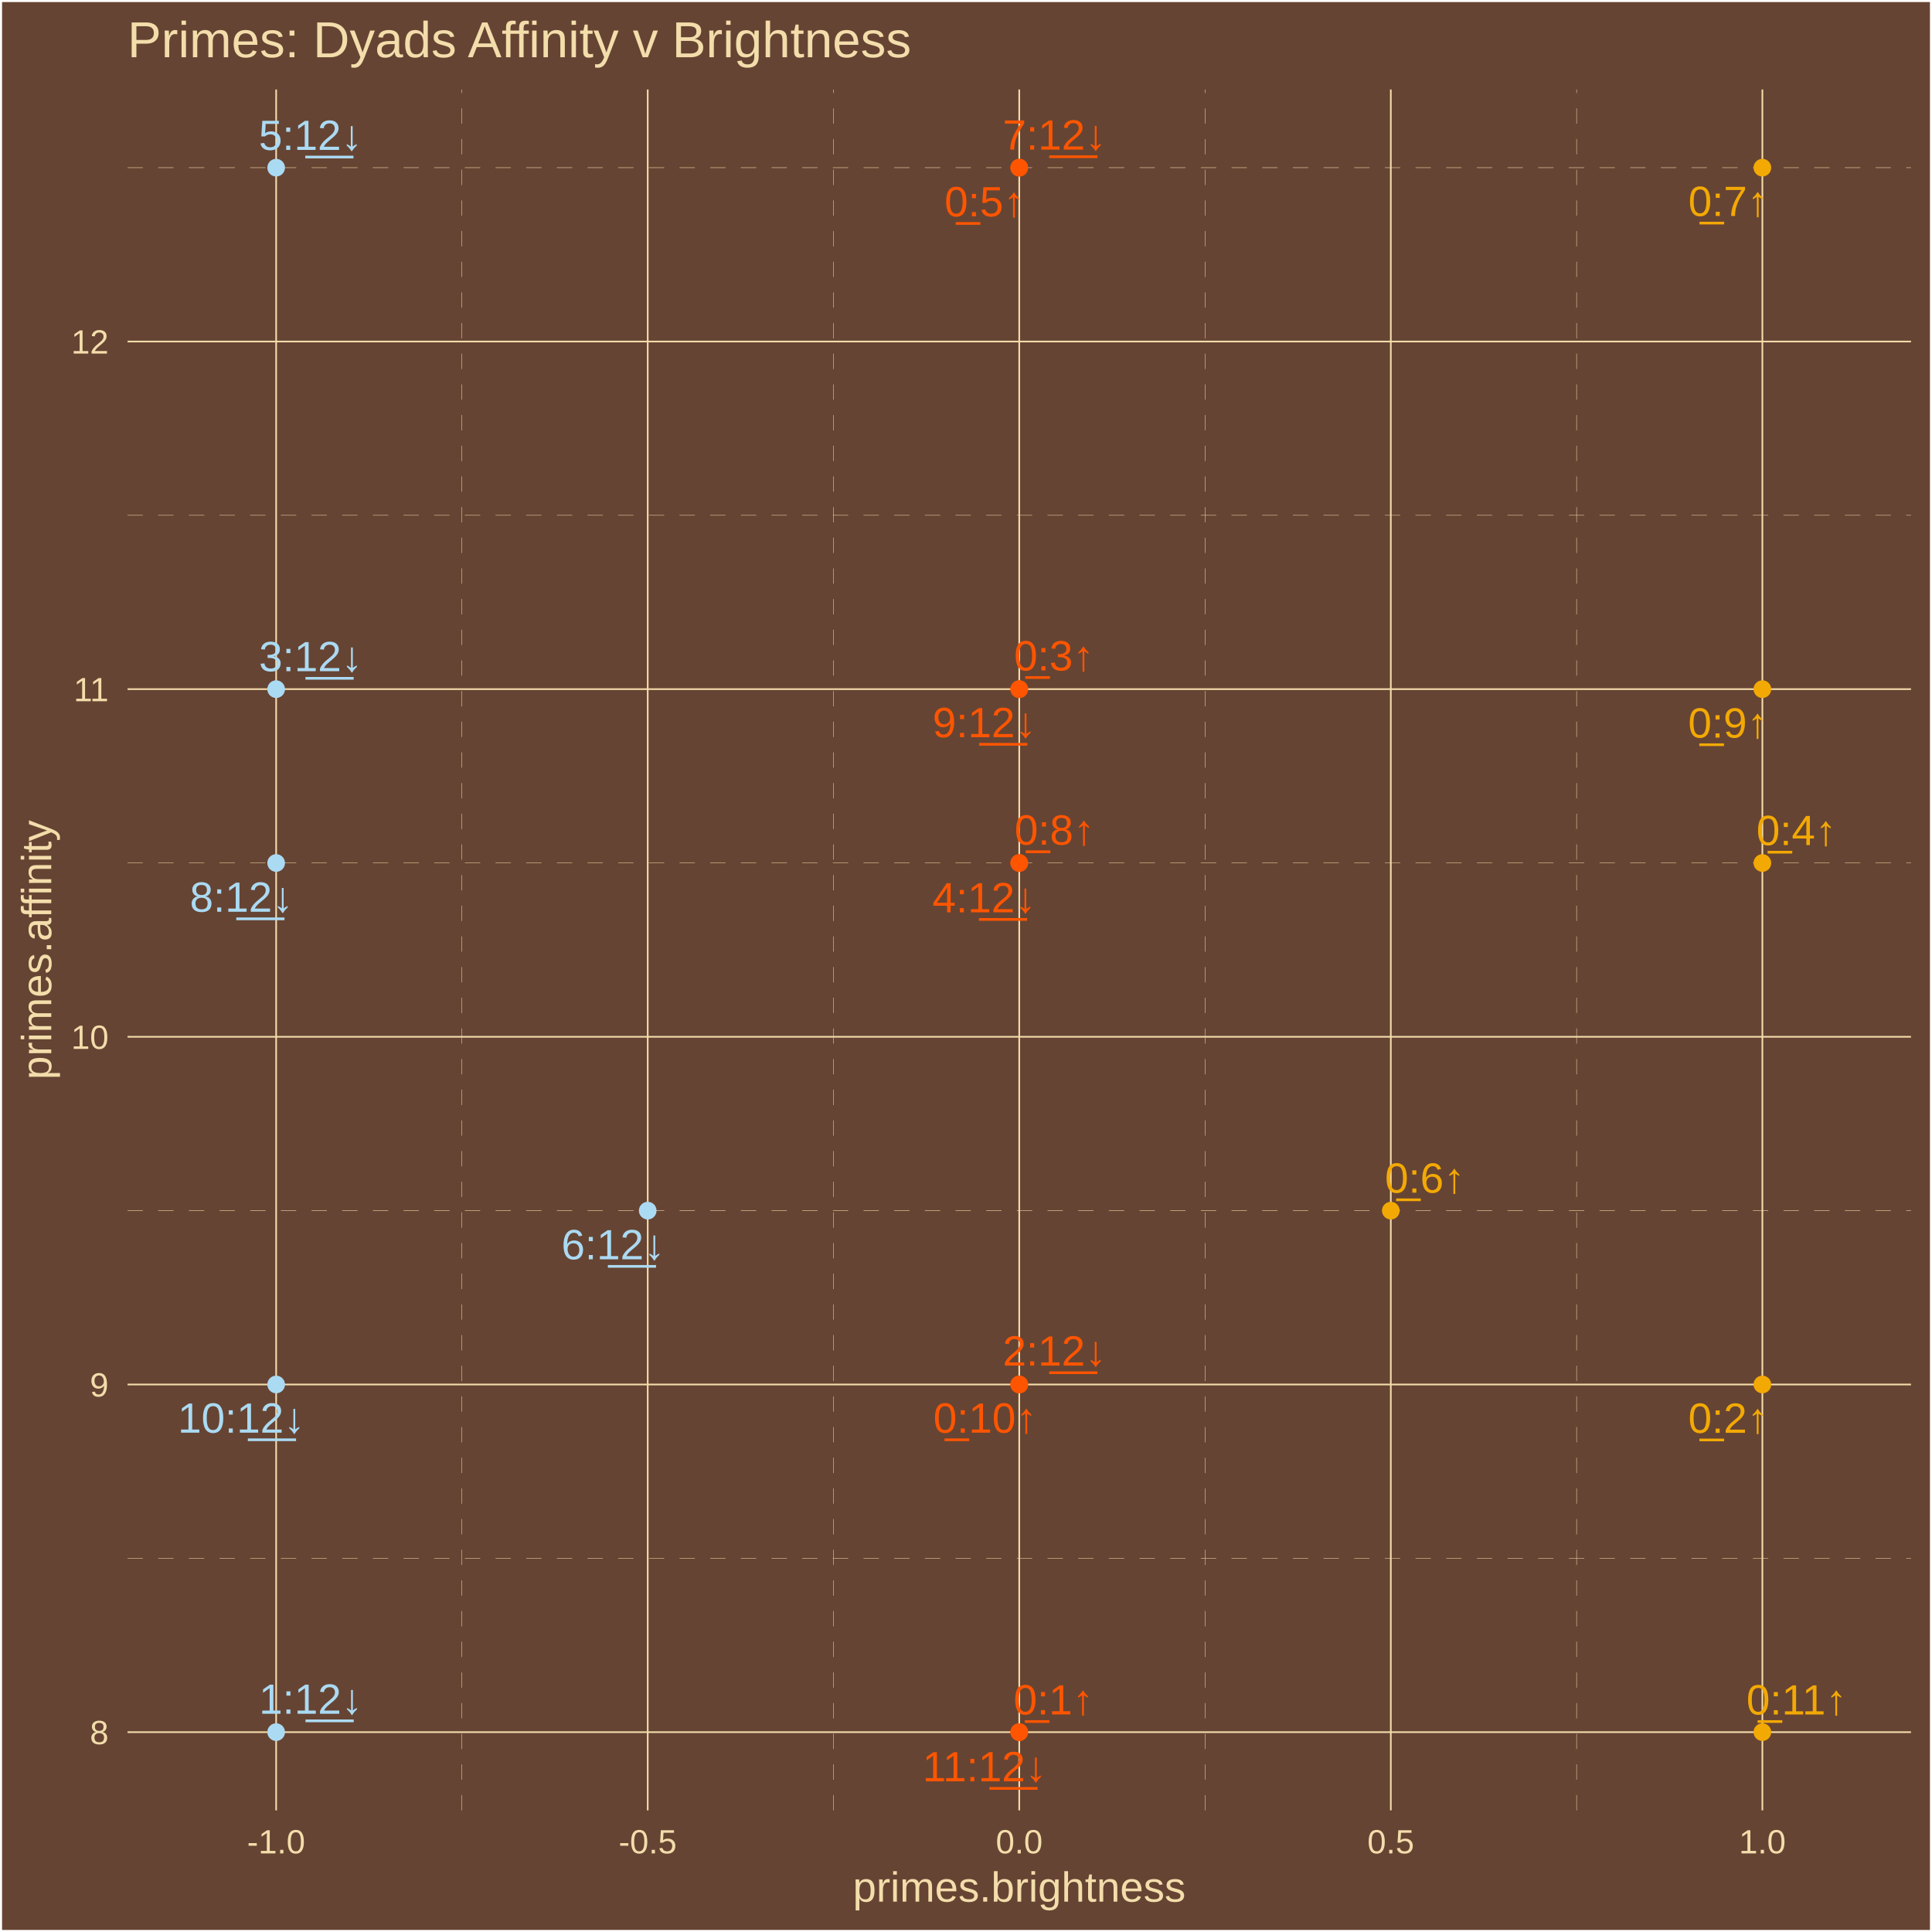
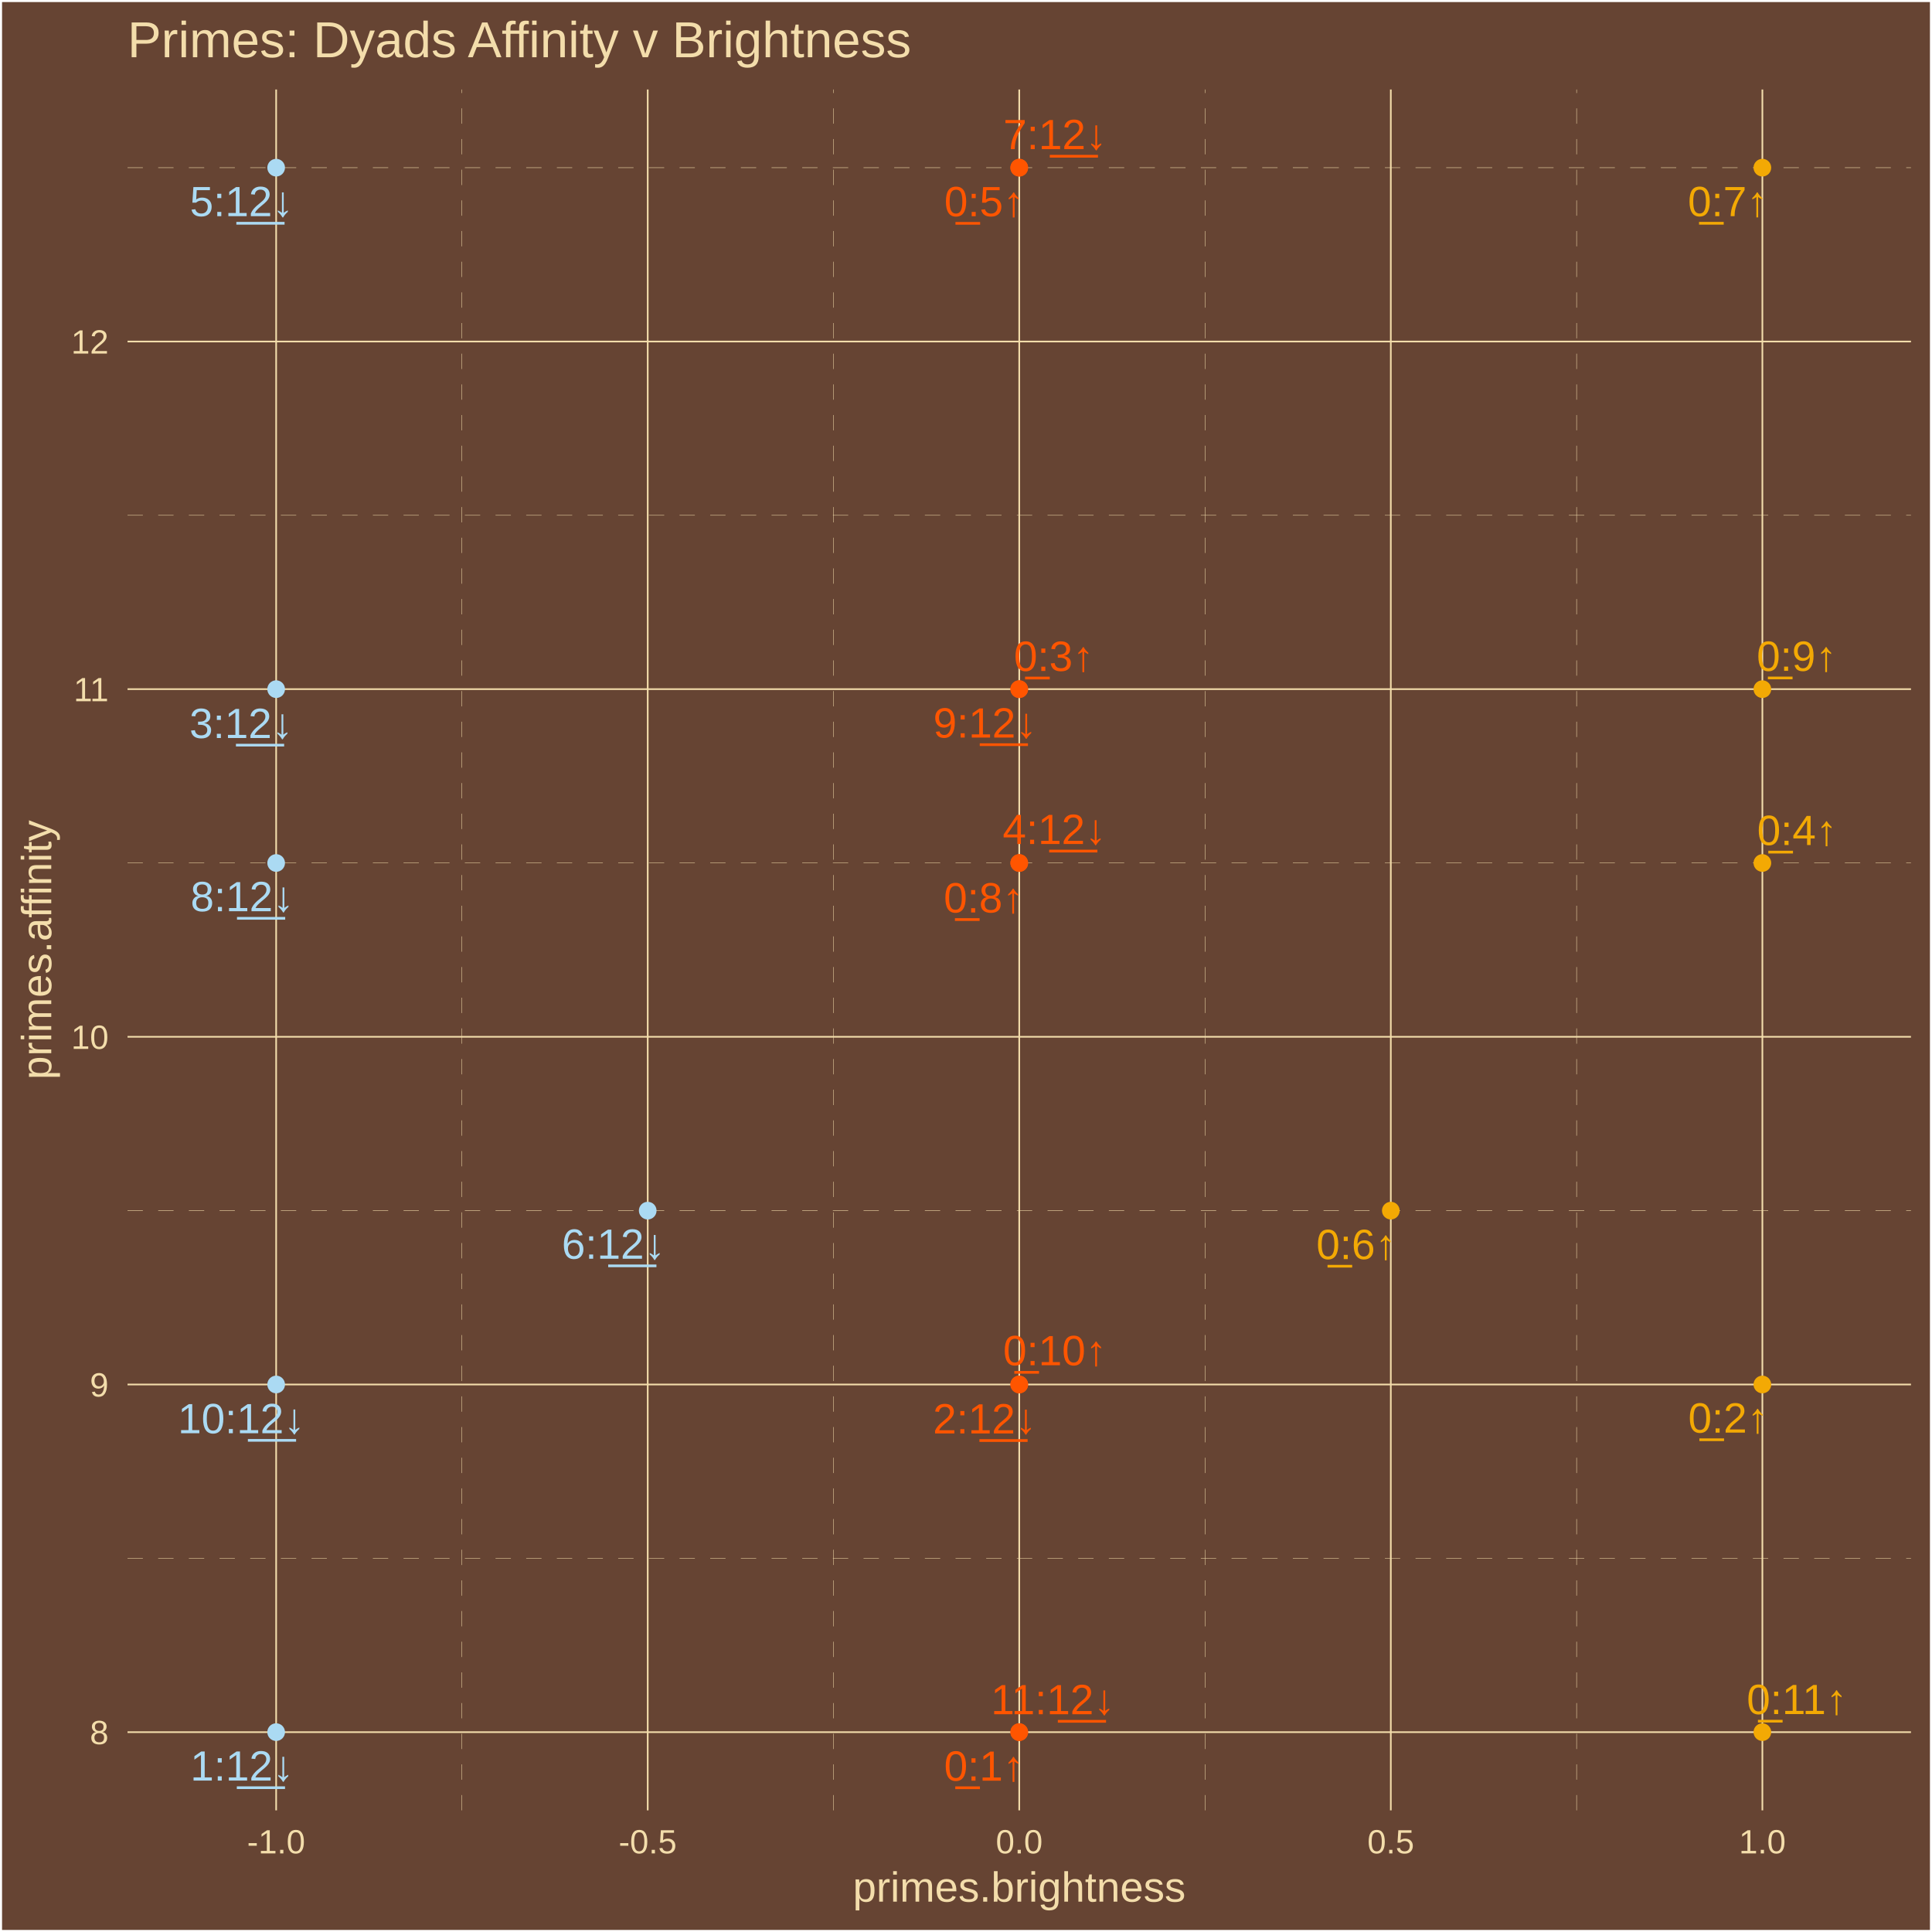
<svg xmlns="http://www.w3.org/2000/svg" class="svglite" width="504.00pt" height="504.00pt" viewBox="0 0 504.00 504.00">
  <defs>
    <style type="text/css">
    .svglite line, .svglite polyline, .svglite polygon, .svglite path, .svglite rect, .svglite circle {
      fill: none;
      stroke: #000000;
      stroke-linecap: round;
      stroke-linejoin: round;
      stroke-miterlimit: 10.00;
    }
    .svglite text {
      white-space: pre;
    }
  </style>
  </defs>
  <rect width="100%" height="100%" style="stroke: none; fill: #664433;" />
  <defs>
    <clipPath id="cpMC4wMHw1MDQuMDB8MC4wMHw1MDQuMDA=">
      <rect x="0.00" y="0.00" width="504.00" height="504.00" />
    </clipPath>
  </defs>
  <g clip-path="url(#cpMC4wMHw1MDQuMDB8MC4wMHw1MDQuMDA=)">
    <rect x="0.00" y="-0" width="504.00" height="504.00" style="stroke-width: 1.07; stroke: #FFFFFF; fill: #664433;" />
  </g>
  <defs>
    <clipPath id="cpMzMuMjd8NDk4LjUyfDIzLjM0fDQ3Mi4yNw==">
      <rect x="33.27" y="23.34" width="465.25" height="448.93" />
    </clipPath>
  </defs>
  <g clip-path="url(#cpMzMuMjd8NDk4LjUyfDIzLjM0fDQ3Mi4yNw==)">
    <rect x="33.27" y="23.34" width="465.25" height="448.93" style="stroke-width: 1.07; stroke: none; fill: #664433;" />
    <polyline points="33.27,406.51 498.52,406.51 " style="stroke-width: 0.11; stroke: #F3DDAB; stroke-dasharray: 4.00,4.00; stroke-linecap: butt;" />
    <polyline points="33.27,315.82 498.52,315.82 " style="stroke-width: 0.11; stroke: #F3DDAB; stroke-dasharray: 4.00,4.00; stroke-linecap: butt;" />
    <polyline points="33.27,225.13 498.52,225.13 " style="stroke-width: 0.11; stroke: #F3DDAB; stroke-dasharray: 4.00,4.00; stroke-linecap: butt;" />
    <polyline points="33.27,134.43 498.52,134.43 " style="stroke-width: 0.11; stroke: #F3DDAB; stroke-dasharray: 4.00,4.00; stroke-linecap: butt;" />
    <polyline points="33.27,43.74 498.52,43.74 " style="stroke-width: 0.11; stroke: #F3DDAB; stroke-dasharray: 4.00,4.00; stroke-linecap: butt;" />
    <polyline points="120.50,472.27 120.50,23.34 " style="stroke-width: 0.11; stroke: #F3DDAB; stroke-dasharray: 4.00,4.00; stroke-linecap: butt;" />
    <polyline points="217.43,472.27 217.43,23.34 " style="stroke-width: 0.11; stroke: #F3DDAB; stroke-dasharray: 4.00,4.00; stroke-linecap: butt;" />
    <polyline points="314.36,472.27 314.36,23.34 " style="stroke-width: 0.11; stroke: #F3DDAB; stroke-dasharray: 4.00,4.00; stroke-linecap: butt;" />
    <polyline points="411.29,472.27 411.29,23.34 " style="stroke-width: 0.11; stroke: #F3DDAB; stroke-dasharray: 4.00,4.00; stroke-linecap: butt;" />
    <polyline points="33.27,451.86 498.52,451.86 " style="stroke-width: 0.43; stroke: #F3DDAB; stroke-linecap: butt;" />
    <polyline points="33.27,361.17 498.52,361.17 " style="stroke-width: 0.43; stroke: #F3DDAB; stroke-linecap: butt;" />
    <polyline points="33.27,270.47 498.52,270.47 " style="stroke-width: 0.43; stroke: #F3DDAB; stroke-linecap: butt;" />
    <polyline points="33.27,179.78 498.52,179.78 " style="stroke-width: 0.43; stroke: #F3DDAB; stroke-linecap: butt;" />
    <polyline points="33.27,89.09 498.52,89.09 " style="stroke-width: 0.43; stroke: #F3DDAB; stroke-linecap: butt;" />
    <polyline points="72.04,472.27 72.04,23.34 " style="stroke-width: 0.43; stroke: #F3DDAB; stroke-linecap: butt;" />
    <polyline points="168.97,472.27 168.97,23.34 " style="stroke-width: 0.43; stroke: #F3DDAB; stroke-linecap: butt;" />
    <polyline points="265.89,472.27 265.89,23.34 " style="stroke-width: 0.43; stroke: #F3DDAB; stroke-linecap: butt;" />
    <polyline points="362.82,472.27 362.82,23.34 " style="stroke-width: 0.43; stroke: #F3DDAB; stroke-linecap: butt;" />
    <polyline points="459.75,472.27 459.75,23.34 " style="stroke-width: 0.43; stroke: #F3DDAB; stroke-linecap: butt;" />
    <circle cx="265.89" cy="451.86" r="1.95" style="stroke-width: 0.71; stroke: #FF5500; fill: #FF5500;" />
    <circle cx="459.75" cy="361.17" r="1.95" style="stroke-width: 0.71; stroke: #F3A904; fill: #F3A904;" />
    <circle cx="265.89" cy="179.78" r="1.95" style="stroke-width: 0.71; stroke: #FF5500; fill: #FF5500;" />
    <circle cx="459.75" cy="225.13" r="1.95" style="stroke-width: 0.71; stroke: #F3A904; fill: #F3A904;" />
    <circle cx="265.89" cy="43.74" r="1.95" style="stroke-width: 0.71; stroke: #FF5500; fill: #FF5500;" />
    <circle cx="362.82" cy="315.82" r="1.95" style="stroke-width: 0.71; stroke: #F3A904; fill: #F3A904;" />
    <circle cx="459.75" cy="43.74" r="1.95" style="stroke-width: 0.71; stroke: #F3A904; fill: #F3A904;" />
    <circle cx="265.89" cy="225.13" r="1.95" style="stroke-width: 0.71; stroke: #FF5500; fill: #FF5500;" />
    <circle cx="459.75" cy="179.78" r="1.95" style="stroke-width: 0.71; stroke: #F3A904; fill: #F3A904;" />
    <circle cx="265.89" cy="361.17" r="1.95" style="stroke-width: 0.71; stroke: #FF5500; fill: #FF5500;" />
    <circle cx="459.75" cy="451.86" r="1.95" style="stroke-width: 0.71; stroke: #F3A904; fill: #F3A904;" />
    <circle cx="72.04" cy="451.86" r="1.95" style="stroke-width: 0.71; stroke: #ABDAF3; fill: #ABDAF3;" />
    <circle cx="265.89" cy="361.17" r="1.95" style="stroke-width: 0.71; stroke: #FF5500; fill: #FF5500;" />
    <circle cx="72.04" cy="179.78" r="1.95" style="stroke-width: 0.71; stroke: #ABDAF3; fill: #ABDAF3;" />
    <circle cx="265.89" cy="225.13" r="1.95" style="stroke-width: 0.71; stroke: #FF5500; fill: #FF5500;" />
    <circle cx="72.04" cy="43.74" r="1.95" style="stroke-width: 0.71; stroke: #ABDAF3; fill: #ABDAF3;" />
    <circle cx="168.97" cy="315.82" r="1.95" style="stroke-width: 0.71; stroke: #ABDAF3; fill: #ABDAF3;" />
    <circle cx="265.89" cy="43.74" r="1.95" style="stroke-width: 0.71; stroke: #FF5500; fill: #FF5500;" />
    <circle cx="72.04" cy="225.13" r="1.95" style="stroke-width: 0.71; stroke: #ABDAF3; fill: #ABDAF3;" />
    <circle cx="265.89" cy="179.78" r="1.95" style="stroke-width: 0.71; stroke: #FF5500; fill: #FF5500;" />
    <circle cx="72.04" cy="361.17" r="1.95" style="stroke-width: 0.71; stroke: #ABDAF3; fill: #ABDAF3;" />
    <circle cx="265.89" cy="451.86" r="1.95" style="stroke-width: 0.71; stroke: #FF5500; fill: #FF5500;" />
-     <text x="274.84" y="447.24" text-anchor="middle" style="font-size: 11.04px;fill: #FF5500; font-family: &quot;Arial&quot;;" textLength="22.33px" lengthAdjust="spacingAndGlyphs">0̲:1↑</text>
-     <text x="450.84" y="373.78" text-anchor="middle" style="font-size: 11.04px;fill: #F3A904; font-family: &quot;Arial&quot;;" textLength="22.33px" lengthAdjust="spacingAndGlyphs">0̲:2↑</text>
-     <text x="274.96" y="174.90" text-anchor="middle" style="font-size: 11.04px;fill: #FF5500; font-family: &quot;Arial&quot;;" textLength="22.33px" lengthAdjust="spacingAndGlyphs">0̲:3↑</text>
-     <text x="468.62" y="220.46" text-anchor="middle" style="font-size: 11.04px;fill: #F3A904; font-family: &quot;Arial&quot;;" textLength="22.33px" lengthAdjust="spacingAndGlyphs">0̲:4↑</text>
-     <text x="256.83" y="56.44" text-anchor="middle" style="font-size: 11.04px;fill: #FF5500; font-family: &quot;Arial&quot;;" textLength="22.33px" lengthAdjust="spacingAndGlyphs">0̲:5↑</text>
-     <text x="371.71" y="311.14" text-anchor="middle" style="font-size: 11.04px;fill: #F3A904; font-family: &quot;Arial&quot;;" textLength="22.33px" lengthAdjust="spacingAndGlyphs">0̲:6↑</text>
-     <text x="450.86" y="56.34" text-anchor="middle" style="font-size: 11.04px;fill: #F3A904; font-family: &quot;Arial&quot;;" textLength="22.33px" lengthAdjust="spacingAndGlyphs">0̲:7↑</text>
-     <text x="275.09" y="220.34" text-anchor="middle" style="font-size: 11.04px;fill: #FF5500; font-family: &quot;Arial&quot;;" textLength="22.33px" lengthAdjust="spacingAndGlyphs">0̲:8↑</text>
-     <text x="450.81" y="192.42" text-anchor="middle" style="font-size: 11.04px;fill: #F3A904; font-family: &quot;Arial&quot;;" textLength="22.33px" lengthAdjust="spacingAndGlyphs">0̲:9↑</text>
-     <text x="256.98" y="373.74" text-anchor="middle" style="font-size: 11.04px;fill: #FF5500; font-family: &quot;Arial&quot;;" textLength="28.46px" lengthAdjust="spacingAndGlyphs">0̲:10↑</text>
-     <text x="468.68" y="447.25" text-anchor="middle" style="font-size: 11.04px;fill: #F3A904; font-family: &quot;Arial&quot;;" textLength="28.46px" lengthAdjust="spacingAndGlyphs">0̲:11↑</text>
-     <text x="81.07" y="447.06" text-anchor="middle" style="font-size: 11.04px;fill: #ABDAF3; font-family: &quot;Arial&quot;;" textLength="28.46px" lengthAdjust="spacingAndGlyphs">1:1̲2̲↓</text>
-     <text x="275.08" y="356.24" text-anchor="middle" style="font-size: 11.04px;fill: #FF5500; font-family: &quot;Arial&quot;;" textLength="28.46px" lengthAdjust="spacingAndGlyphs">2:1̲2̲↓</text>
-     <text x="81.06" y="175.10" text-anchor="middle" style="font-size: 11.04px;fill: #ABDAF3; font-family: &quot;Arial&quot;;" textLength="28.46px" lengthAdjust="spacingAndGlyphs">3:1̲2̲↓</text>
-     <text x="256.74" y="238.00" text-anchor="middle" style="font-size: 11.04px;fill: #FF5500; font-family: &quot;Arial&quot;;" textLength="28.46px" lengthAdjust="spacingAndGlyphs">4:1̲2̲↓</text>
-     <text x="81.01" y="39.11" text-anchor="middle" style="font-size: 11.04px;fill: #ABDAF3; font-family: &quot;Arial&quot;;" textLength="28.46px" lengthAdjust="spacingAndGlyphs">5:1̲2̲↓</text>
-     <text x="159.95" y="328.51" text-anchor="middle" style="font-size: 11.04px;fill: #ABDAF3; font-family: &quot;Arial&quot;;" textLength="28.46px" lengthAdjust="spacingAndGlyphs">6:1̲2̲↓</text>
-     <text x="275.09" y="39.03" text-anchor="middle" style="font-size: 11.04px;fill: #FF5500; font-family: &quot;Arial&quot;;" textLength="28.46px" lengthAdjust="spacingAndGlyphs">7:1̲2̲↓</text>
-     <text x="63.01" y="237.84" text-anchor="middle" style="font-size: 11.04px;fill: #ABDAF3; font-family: &quot;Arial&quot;;" textLength="28.46px" lengthAdjust="spacingAndGlyphs">8:1̲2̲↓</text>
-     <text x="256.79" y="192.31" text-anchor="middle" style="font-size: 11.04px;fill: #FF5500; font-family: &quot;Arial&quot;;" textLength="28.46px" lengthAdjust="spacingAndGlyphs">9:1̲2̲↓</text>
-     <text x="62.96" y="373.74" text-anchor="middle" style="font-size: 11.04px;fill: #ABDAF3; font-family: &quot;Arial&quot;;" textLength="34.60px" lengthAdjust="spacingAndGlyphs">10:1̲2̲↓</text>
-     <text x="256.82" y="464.69" text-anchor="middle" style="font-size: 11.04px;fill: #FF5500; font-family: &quot;Arial&quot;;" textLength="34.60px" lengthAdjust="spacingAndGlyphs">11:1̲2̲↓</text>
+     <text x="256.71" y="464.52" text-anchor="middle" style="font-size: 11.04px;fill: #FF5500; font-family: &quot;Arial&quot;;" textLength="22.33px" lengthAdjust="spacingAndGlyphs">0̲:1↑</text>
+     <text x="450.83" y="373.73" text-anchor="middle" style="font-size: 11.04px;fill: #F3A904; font-family: &quot;Arial&quot;;" textLength="22.33px" lengthAdjust="spacingAndGlyphs">0̲:2↑</text>
+     <text x="274.92" y="175.02" text-anchor="middle" style="font-size: 11.04px;fill: #FF5500; font-family: &quot;Arial&quot;;" textLength="22.33px" lengthAdjust="spacingAndGlyphs">0̲:3↑</text>
+     <text x="468.81" y="220.44" text-anchor="middle" style="font-size: 11.04px;fill: #F3A904; font-family: &quot;Arial&quot;;" textLength="22.33px" lengthAdjust="spacingAndGlyphs">0̲:4↑</text>
+     <text x="256.76" y="56.41" text-anchor="middle" style="font-size: 11.04px;fill: #FF5500; font-family: &quot;Arial&quot;;" textLength="22.33px" lengthAdjust="spacingAndGlyphs">0̲:5↑</text>
+     <text x="353.82" y="328.46" text-anchor="middle" style="font-size: 11.04px;fill: #F3A904; font-family: &quot;Arial&quot;;" textLength="22.33px" lengthAdjust="spacingAndGlyphs">0̲:6↑</text>
+     <text x="450.74" y="56.39" text-anchor="middle" style="font-size: 11.04px;fill: #F3A904; font-family: &quot;Arial&quot;;" textLength="22.33px" lengthAdjust="spacingAndGlyphs">0̲:7↑</text>
+     <text x="256.62" y="238.03" text-anchor="middle" style="font-size: 11.04px;fill: #FF5500; font-family: &quot;Arial&quot;;" textLength="22.33px" lengthAdjust="spacingAndGlyphs">0̲:8↑</text>
+     <text x="468.70" y="175.01" text-anchor="middle" style="font-size: 11.04px;fill: #F3A904; font-family: &quot;Arial&quot;;" textLength="22.33px" lengthAdjust="spacingAndGlyphs">0̲:9↑</text>
+     <text x="275.19" y="356.15" text-anchor="middle" style="font-size: 11.04px;fill: #FF5500; font-family: &quot;Arial&quot;;" textLength="28.46px" lengthAdjust="spacingAndGlyphs">0̲:10↑</text>
+     <text x="468.76" y="447.15" text-anchor="middle" style="font-size: 11.04px;fill: #F3A904; font-family: &quot;Arial&quot;;" textLength="28.46px" lengthAdjust="spacingAndGlyphs">0̲:11↑</text>
+     <text x="63.15" y="464.50" text-anchor="middle" style="font-size: 11.04px;fill: #ABDAF3; font-family: &quot;Arial&quot;;" textLength="28.46px" lengthAdjust="spacingAndGlyphs">1:1̲2̲↓</text>
+     <text x="256.87" y="373.94" text-anchor="middle" style="font-size: 11.04px;fill: #FF5500; font-family: &quot;Arial&quot;;" textLength="28.46px" lengthAdjust="spacingAndGlyphs">2:1̲2̲↓</text>
+     <text x="62.92" y="192.53" text-anchor="middle" style="font-size: 11.04px;fill: #ABDAF3; font-family: &quot;Arial&quot;;" textLength="28.46px" lengthAdjust="spacingAndGlyphs">3:1̲2̲↓</text>
+     <text x="275.07" y="220.17" text-anchor="middle" style="font-size: 11.04px;fill: #FF5500; font-family: &quot;Arial&quot;;" textLength="28.46px" lengthAdjust="spacingAndGlyphs">4:1̲2̲↓</text>
+     <text x="63.03" y="56.39" text-anchor="middle" style="font-size: 11.04px;fill: #ABDAF3; font-family: &quot;Arial&quot;;" textLength="28.46px" lengthAdjust="spacingAndGlyphs">5:1̲2̲↓</text>
+     <text x="160.04" y="328.37" text-anchor="middle" style="font-size: 11.04px;fill: #ABDAF3; font-family: &quot;Arial&quot;;" textLength="28.46px" lengthAdjust="spacingAndGlyphs">6:1̲2̲↓</text>
+     <text x="275.23" y="38.91" text-anchor="middle" style="font-size: 11.04px;fill: #FF5500; font-family: &quot;Arial&quot;;" textLength="28.46px" lengthAdjust="spacingAndGlyphs">7:1̲2̲↓</text>
+     <text x="63.20" y="237.71" text-anchor="middle" style="font-size: 11.04px;fill: #ABDAF3; font-family: &quot;Arial&quot;;" textLength="28.46px" lengthAdjust="spacingAndGlyphs">8:1̲2̲↓</text>
+     <text x="256.96" y="192.41" text-anchor="middle" style="font-size: 11.04px;fill: #FF5500; font-family: &quot;Arial&quot;;" textLength="28.46px" lengthAdjust="spacingAndGlyphs">9:1̲2̲↓</text>
+     <text x="62.97" y="373.89" text-anchor="middle" style="font-size: 11.04px;fill: #ABDAF3; font-family: &quot;Arial&quot;;" textLength="34.60px" lengthAdjust="spacingAndGlyphs">10:1̲2̲↓</text>
+     <text x="274.67" y="447.19" text-anchor="middle" style="font-size: 11.04px;fill: #FF5500; font-family: &quot;Arial&quot;;" textLength="34.60px" lengthAdjust="spacingAndGlyphs">11:1̲2̲↓</text>
  </g>
  <g clip-path="url(#cpMC4wMHw1MDQuMDB8MC4wMHw1MDQuMDA=)">
    <text x="28.34" y="455.01" text-anchor="end" style="font-size: 8.80px;fill: #F3DDAB; font-family: &quot;Arial&quot;;" textLength="4.90px" lengthAdjust="spacingAndGlyphs">8</text>
    <text x="28.34" y="364.32" text-anchor="end" style="font-size: 8.80px;fill: #F3DDAB; font-family: &quot;Arial&quot;;" textLength="4.90px" lengthAdjust="spacingAndGlyphs">9</text>
    <text x="28.34" y="273.63" text-anchor="end" style="font-size: 8.80px;fill: #F3DDAB; font-family: &quot;Arial&quot;;" textLength="9.79px" lengthAdjust="spacingAndGlyphs">10</text>
    <text x="28.34" y="182.93" text-anchor="end" style="font-size: 8.80px;fill: #F3DDAB; font-family: &quot;Arial&quot;;" textLength="9.79px" lengthAdjust="spacingAndGlyphs">11</text>
    <text x="28.34" y="92.24" text-anchor="end" style="font-size: 8.80px;fill: #F3DDAB; font-family: &quot;Arial&quot;;" textLength="9.79px" lengthAdjust="spacingAndGlyphs">12</text>
    <text x="72.04" y="483.50" text-anchor="middle" style="font-size: 8.80px;fill: #F3DDAB; font-family: &quot;Arial&quot;;" textLength="15.16px" lengthAdjust="spacingAndGlyphs">-1.0</text>
    <text x="168.97" y="483.50" text-anchor="middle" style="font-size: 8.80px;fill: #F3DDAB; font-family: &quot;Arial&quot;;" textLength="15.16px" lengthAdjust="spacingAndGlyphs">-0.5</text>
    <text x="265.89" y="483.50" text-anchor="middle" style="font-size: 8.80px;fill: #F3DDAB; font-family: &quot;Arial&quot;;" textLength="12.23px" lengthAdjust="spacingAndGlyphs">0.0</text>
    <text x="362.82" y="483.50" text-anchor="middle" style="font-size: 8.80px;fill: #F3DDAB; font-family: &quot;Arial&quot;;" textLength="12.23px" lengthAdjust="spacingAndGlyphs">0.5</text>
    <text x="459.75" y="483.50" text-anchor="middle" style="font-size: 8.80px;fill: #F3DDAB; font-family: &quot;Arial&quot;;" textLength="12.23px" lengthAdjust="spacingAndGlyphs">1.0</text>
    <text x="265.89" y="496.09" text-anchor="middle" style="font-size: 11.00px;fill: #F3DDAB; font-family: &quot;Arial&quot;;" textLength="86.82px" lengthAdjust="spacingAndGlyphs">primes.brightness</text>
    <text transform="translate(13.37,247.80) rotate(-90)" text-anchor="middle" style="font-size: 11.00px;fill: #F3DDAB; font-family: &quot;Arial&quot;;" textLength="67.85px" lengthAdjust="spacingAndGlyphs">primes.affinity</text>
    <text x="33.27" y="14.94" style="font-size: 13.20px;fill: #F3DDAB; font-family: &quot;Arial&quot;;" textLength="205.26px" lengthAdjust="spacingAndGlyphs">Primes: Dyads Affinity v Brightness</text>
  </g>
</svg>
